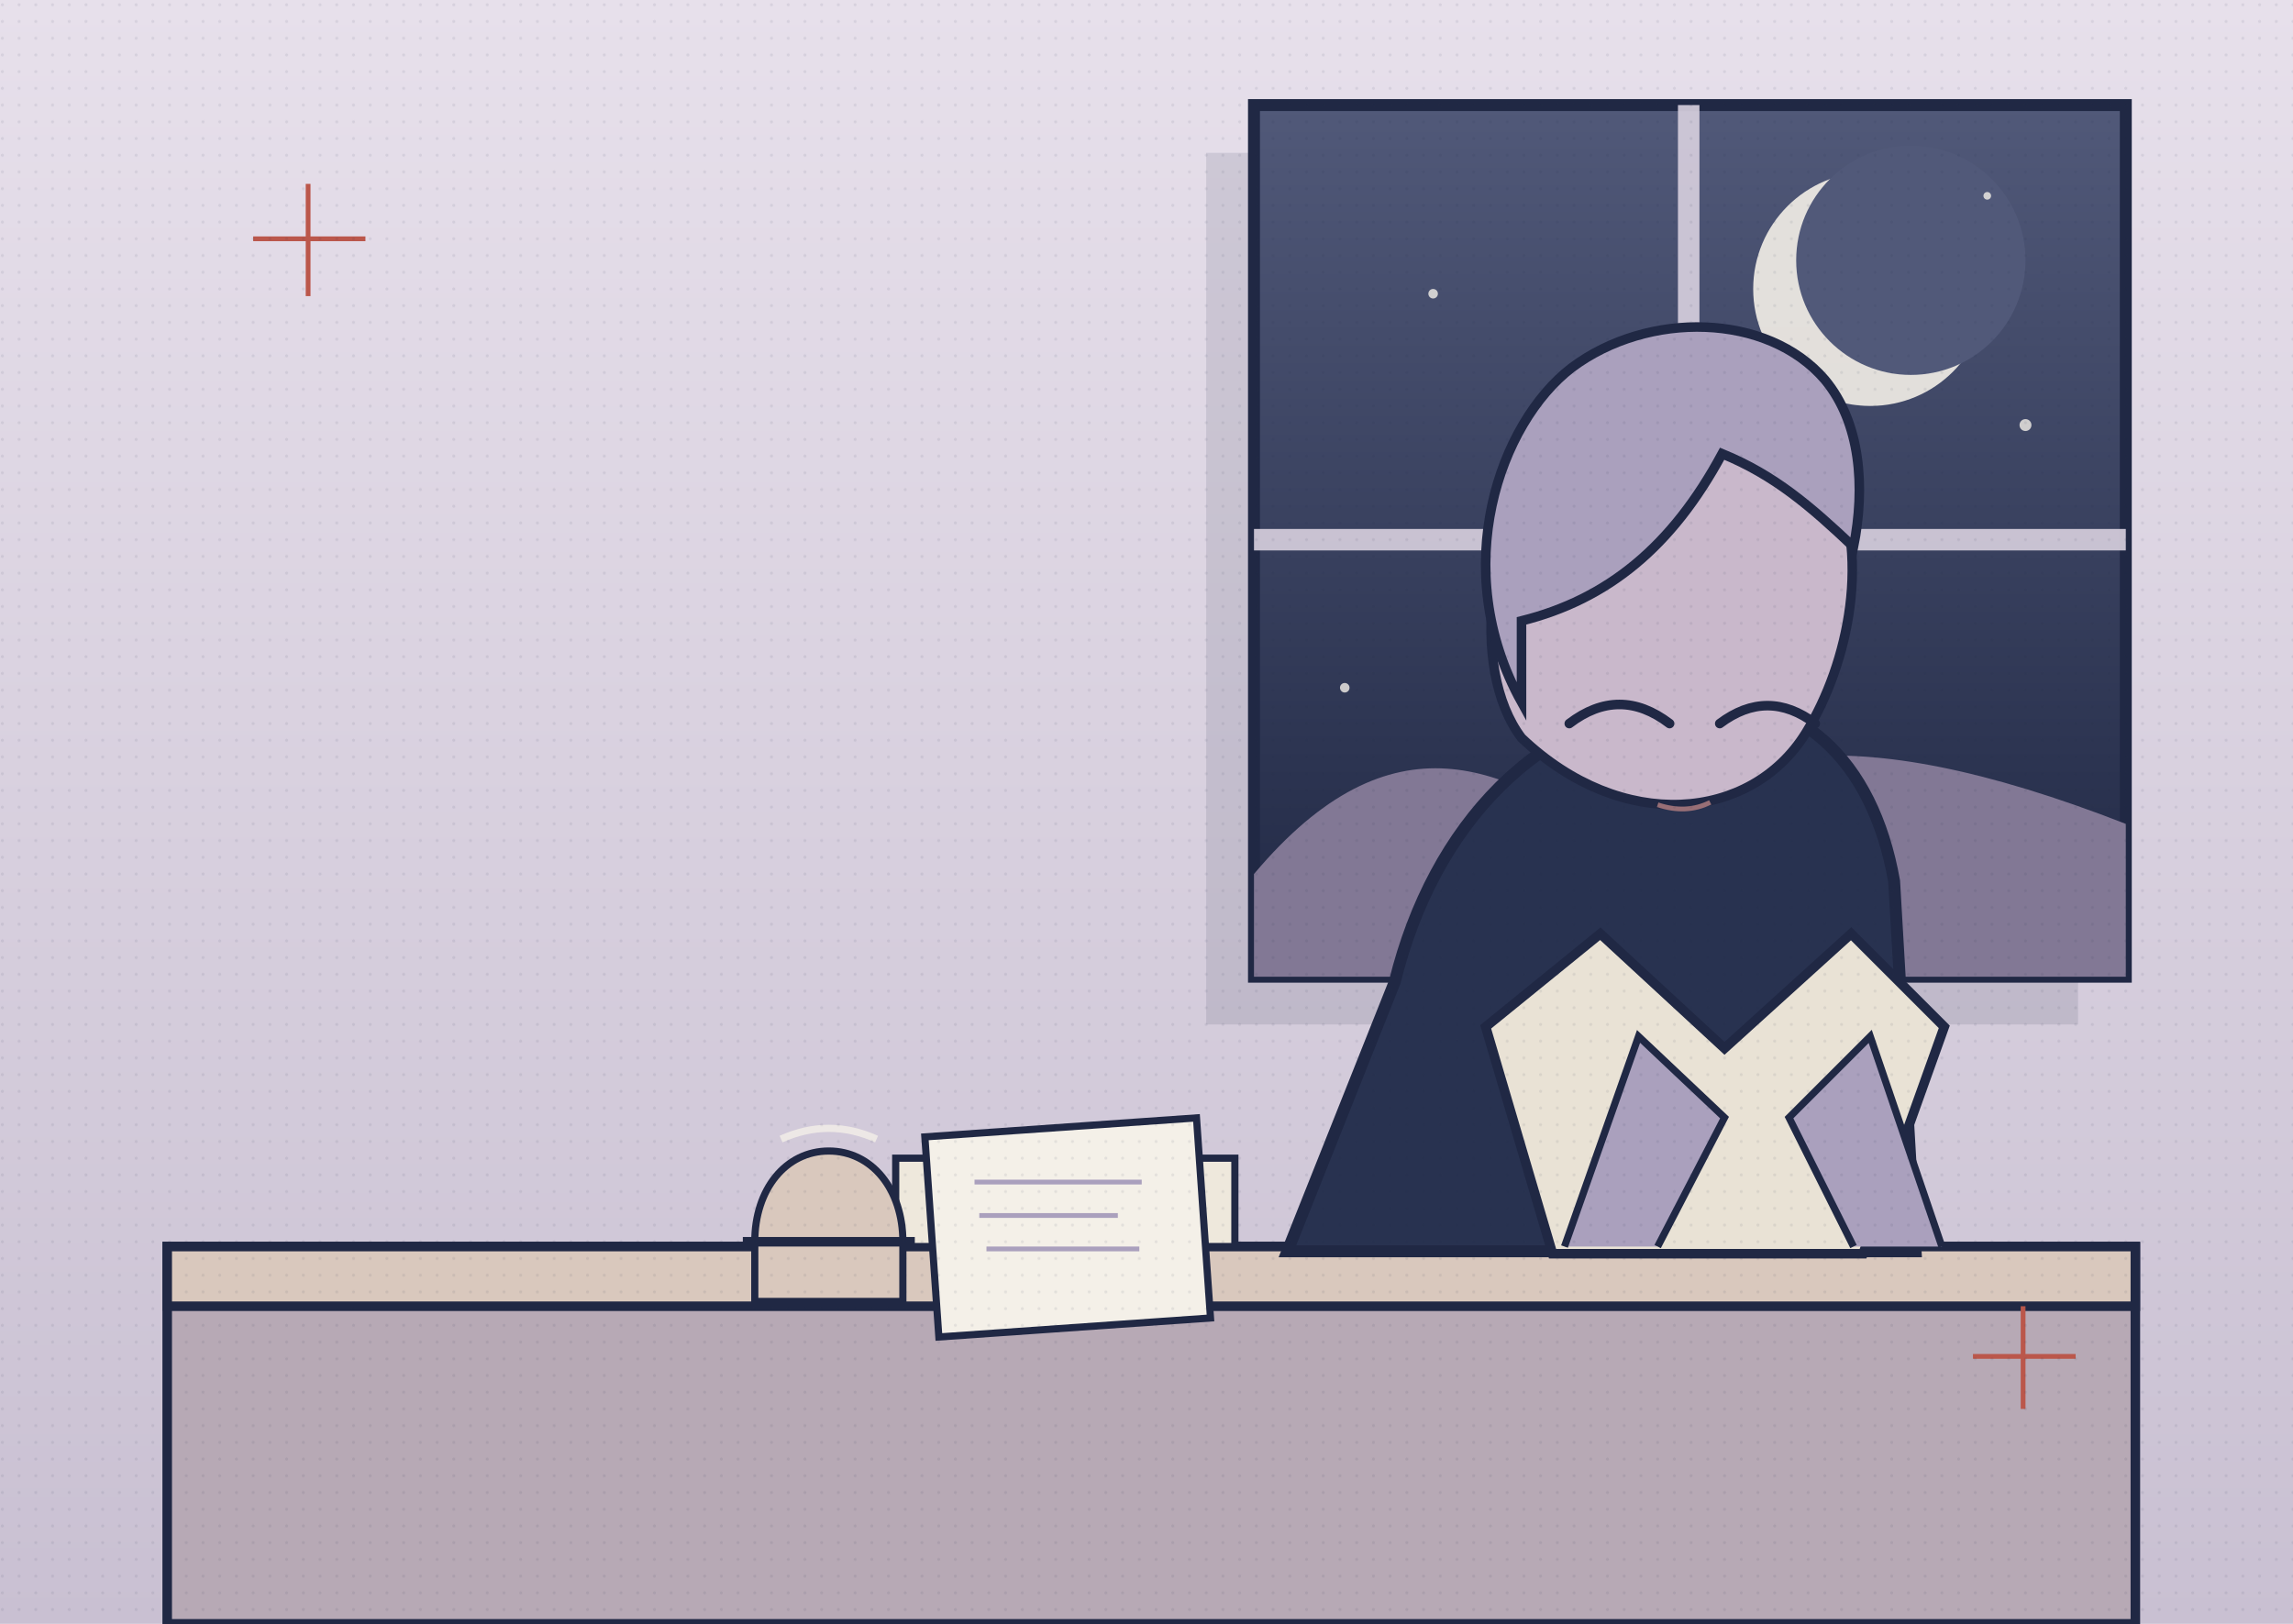
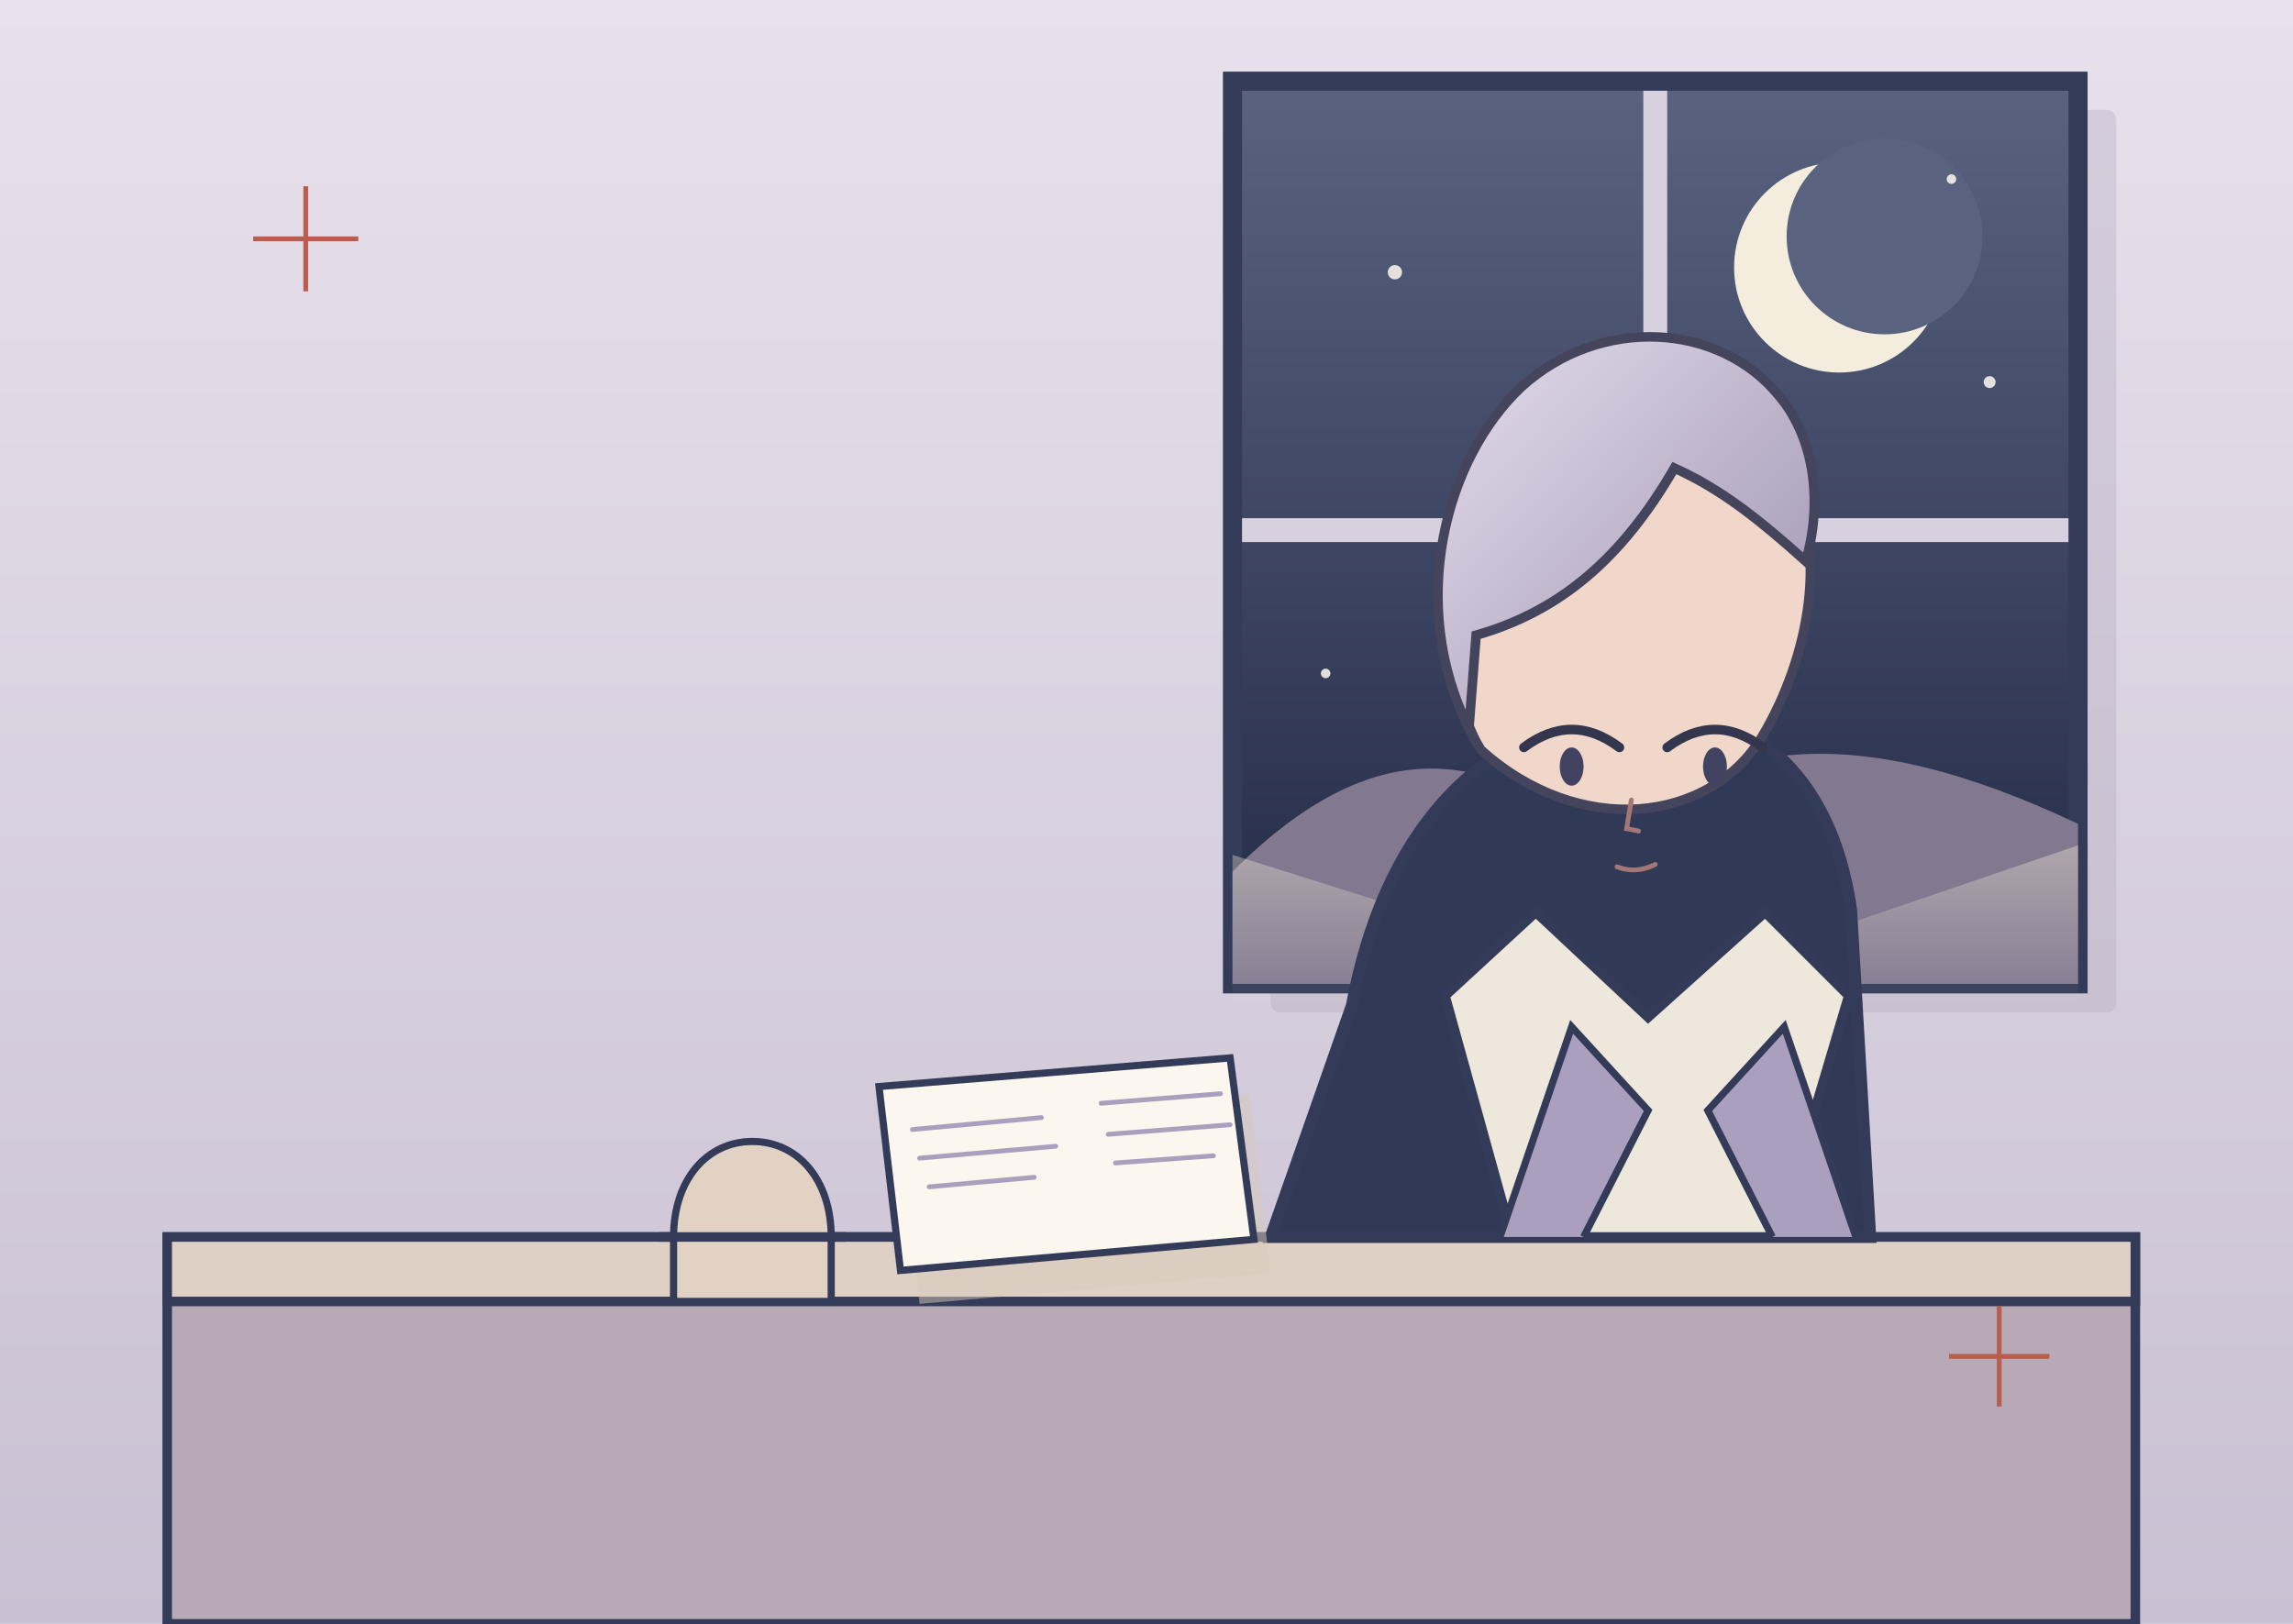
- <svg xmlns="http://www.w3.org/2000/svg" viewBox="0 0 960 680" role="img" aria-labelledby="title desc">
+ <svg xmlns="http://www.w3.org/2000/svg" viewBox="0 0 960 680" preserveAspectRatio="xMidYMid meet" role="img" aria-labelledby="title desc">
  <defs>
-     <linearGradient id="wall" x2="0" y2="1">
-       <stop stop-color="#e7e0eb" />
-       <stop offset="1" stop-color="#c9c0d2" />
+     <linearGradient id="room" x2="0" y2="1">
+       <stop stop-color="#e8e1eb" />
+       <stop offset="1" stop-color="#c9c1d3" />
    </linearGradient>
    <linearGradient id="night" x2="0" y2="1">
-       <stop stop-color="#515979" />
-       <stop offset="1" stop-color="#202844" />
+       <stop stop-color="#59627f" />
+       <stop offset="1" stop-color="#222a46" />
    </linearGradient>
-     <linearGradient id="light" x2="1" y2="1">
-       <stop stop-color="#f4f0e8" stop-opacity=".68" />
-       <stop offset="1" stop-color="#f4f0e8" stop-opacity="0" />
+     <linearGradient id="hair" x1="0" y1="0" x2="1" y2="1">
+       <stop stop-color="#e4ddeb" />
+       <stop offset="1" stop-color="#9c91b1" />
    </linearGradient>
-     <pattern id="grain" width="7" height="7" patternUnits="userSpaceOnUse">
-       <circle cx="1" cy="2" r=".65" fill="#202844" opacity=".13" />
-     </pattern>
+     <linearGradient id="ray" x2="0" y2="1">
+       <stop stop-color="#fff5dc" stop-opacity=".45" />
+       <stop offset="1" stop-color="#fff5dc" stop-opacity="0" />
+     </linearGradient>
  </defs>
-   <rect width="960" height="680" fill="url(#wall)" />
-   <rect x="505" y="64" width="365" height="365" fill="#202844" opacity=".12" />
-   <rect x="525" y="44" width="365" height="365" fill="url(#night)" stroke="#202844" stroke-width="5" />
-   <path d="M707 44v365M525 226h365" stroke="#d8d0df" stroke-width="9" opacity=".9" />
-   <circle cx="783" cy="121" r="49" fill="#f4f0e8" opacity=".9" />
-   <circle cx="800" cy="109" r="48" fill="#515979" />
-   <g fill="#f4f0e8" opacity=".8">
-     <circle cx="600" cy="123" r="2" />
-     <circle cx="848" cy="178" r="2.5" />
-     <circle cx="643" cy="188" r="1.7" />
-     <circle cx="832" cy="82" r="1.6" />
-     <circle cx="563" cy="288" r="2" />
+   <rect width="960" height="680" fill="url(#room)" />
+   <rect x="532" y="46" width="354" height="378" rx="4" fill="#b2a9bc" opacity=".35" />
+   <rect x="516" y="34" width="354" height="378" fill="url(#night)" stroke="#343b58" stroke-width="8" />
+   <path d="M693 38v370M520 222h346" stroke="#d7d0df" stroke-width="10" />
+   <circle cx="770" cy="112" r="44" fill="#f4eddd" />
+   <circle cx="789" cy="99" r="41" fill="#59627f" />
+   <g fill="#f5f0e9" opacity=".9">
+     <circle cx="584" cy="114" r="3" />
+     <circle cx="833" cy="160" r="2.5" />
+     <circle cx="632" cy="185" r="2" />
+     <circle cx="817" cy="75" r="2" />
+     <circle cx="555" cy="282" r="2" />
+     <circle cx="740" cy="273" r="2" />
  </g>
-   <path d="M525 366c58-69 106-45 153-11 38-42 94-56 212-10v64H525z" fill="#827895" />
-   <path d="M70 522h824v158H70z" fill="#b7a9b5" stroke="#202844" stroke-width="4" />
-   <path d="M70 522h824v25H70z" fill="#d9c8bd" stroke="#202844" stroke-width="4" />
-   <path d="M584 411c16-65 60-113 123-118 46-4 77 25 86 76l9 155H539z" fill="#283250" stroke="#202844" stroke-width="5" />
-   <path d="M637 309c-22-29-15-93 17-125 33-33 91-25 112 13 18 34 8 81-10 110-23 37-77 42-119 2z" fill="#c9b8cb" stroke="#202844" stroke-width="4" />
-   <path d="M637 294c-31-56-9-117 21-140 32-24 82-23 106 5 15 18 17 45 12 70-18-17-33-30-55-39-21 39-48 61-84 70z" fill="#aaa0bd" stroke="#202844" stroke-width="4" />
-   <path d="M657 303q21-16 42 0m21 0q20-15 40 0" fill="none" stroke="#202844" stroke-width="4" stroke-linecap="round" />
-   <path d="M694 337q12 4 22-1" fill="none" stroke="#986f76" stroke-width="2" />
-   <path d="M670 391l52 48 53-48 39 39-34 95H650l-28-95z" fill="#e9e2d5" stroke="#202844" stroke-width="4" />
-   <path d="M655 522l31-88 36 34-28 54m82 0-27-54 34-34 30 88" fill="#aaa0bd" stroke="#202844" stroke-width="3" />
-   <path d="M375 485h142v37H375z" fill="#eee8dc" stroke="#202844" stroke-width="3" />
-   <path d="M390 472h114v84H390z" fill="#f4f0e8" stroke="#202844" stroke-width="3" transform="rotate(-4 447 514)" />
-   <path d="M408 495h70m-68 14h58m-55 14h64" stroke="#aaa0bd" stroke-width="2" />
-   <path d="M316 520c0-22 13-38 31-38s31 16 31 38v25h-62z" fill="#d9c8bd" stroke="#202844" stroke-width="3" />
-   <path d="M311 520h72" stroke="#202844" stroke-width="4" />
-   <path d="M327 477q20-9 40 0" fill="none" stroke="#f4f0e8" stroke-width="3" opacity=".8" />
-   <path d="M106 100h47M129 77v47M826 568h43M847 547v43" stroke="#bb574b" stroke-width="2" />
-   <rect width="960" height="680" fill="url(#grain)" opacity=".6" />
+   <path d="M516 365c64-64 111-47 156-12 45-43 103-53 198-8v67H516z" fill="#827991" />
+   <path d="M516 358l178 56 176-60v68H516z" fill="url(#ray)" opacity=".8" />
+   <path d="M70 518h824v162H70z" fill="#b7a9b5" stroke="#343b58" stroke-width="4" />
+   <path d="M70 518h824v27H70z" fill="#dfd0c5" stroke="#343b58" stroke-width="4" />
+   <path d="M566 421c13-70 51-116 113-123 53-6 88 26 96 83l8 137H532z" fill="#303955" stroke="#343b58" stroke-width="5" />
+   <path d="M620 314c-20-32-12-94 19-126 31-31 86-27 108 9 20 32 10 79-9 111-22 37-77 43-118 6z" fill="#f0d7ca" stroke="#45445d" stroke-width="4" />
+   <path d="M615 305c-26-52-10-113 22-143 33-30 83-27 108 4 15 18 18 45 11 69-19-17-35-30-55-39-22 38-48 60-83 70z" fill="url(#hair)" stroke="#45445d" stroke-width="4" />
+   <path d="M638 313q20-15 40 0m20 0q20-15 40 0" fill="none" stroke="#34364e" stroke-width="4" stroke-linecap="round" />
+   <ellipse cx="658" cy="321" rx="5" ry="8" fill="#414361" />
+   <ellipse cx="718" cy="321" rx="5" ry="8" fill="#414361" />
+   <path d="M683 335l-2 12 5 1m-9 15q8 3 16-1" fill="none" stroke="#a47776" stroke-width="2" stroke-linecap="round" />
+   <path d="M643 382l47 44 49-44 35 35-30 101h-111l-28-101z" fill="#eee8dc" stroke="#343b58" stroke-width="4" />
+   <path d="M628 518l30-88 32 35-27 53m79 0-27-53 32-35 30 88" fill="#aaa0bd" stroke="#343b58" stroke-width="3" />
+   <path d="M377 470l146-12 9 75-147 13z" fill="#d7c9bc" opacity=".5" />
+   <path d="M368 455l147-12 10 76-148 13z" fill="#fbf7ef" stroke="#343b58" stroke-width="3" />
+   <path d="M382 473l54-5m-51 17 57-5m-53 17 44-4m28-31 50-4m-47 17 51-4m-48 16 41-3" fill="none" stroke="#aaa0bd" stroke-width="2" stroke-linecap="round" />
+   <path d="M282 518c0-24 14-40 33-40s33 16 33 40v27h-66z" fill="#e2d2c4" stroke="#343b58" stroke-width="3" />
+   <path d="M276 518h78" stroke="#343b58" stroke-width="4" />
+   <path d="M106 100h44m-22-22v44M816 568h42m-21-21v42" fill="none" stroke="#b95d4d" stroke-width="2" />
</svg>
